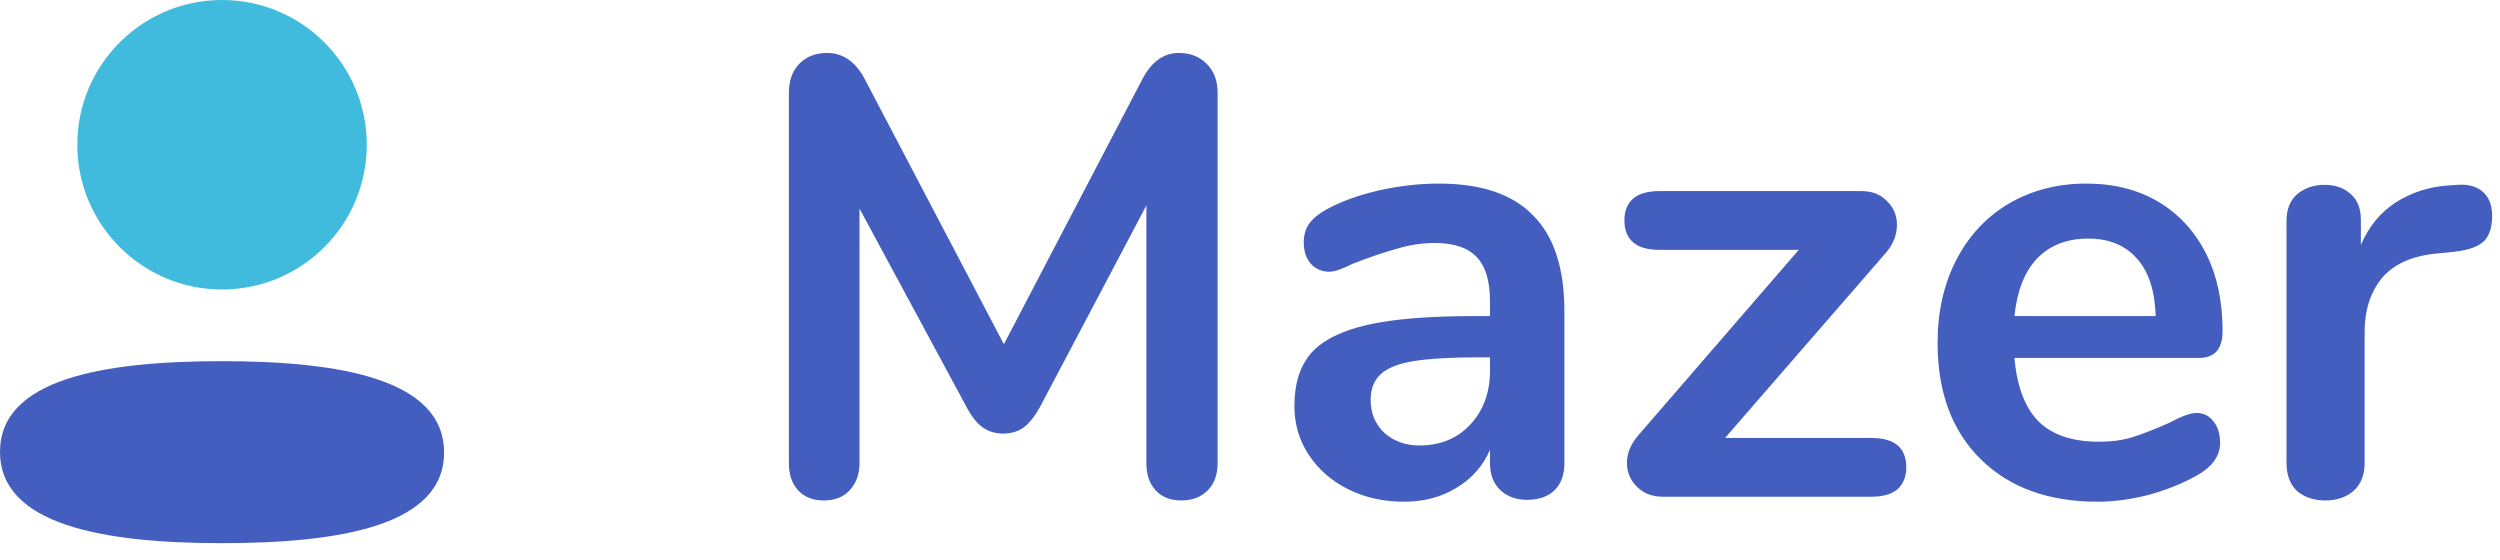
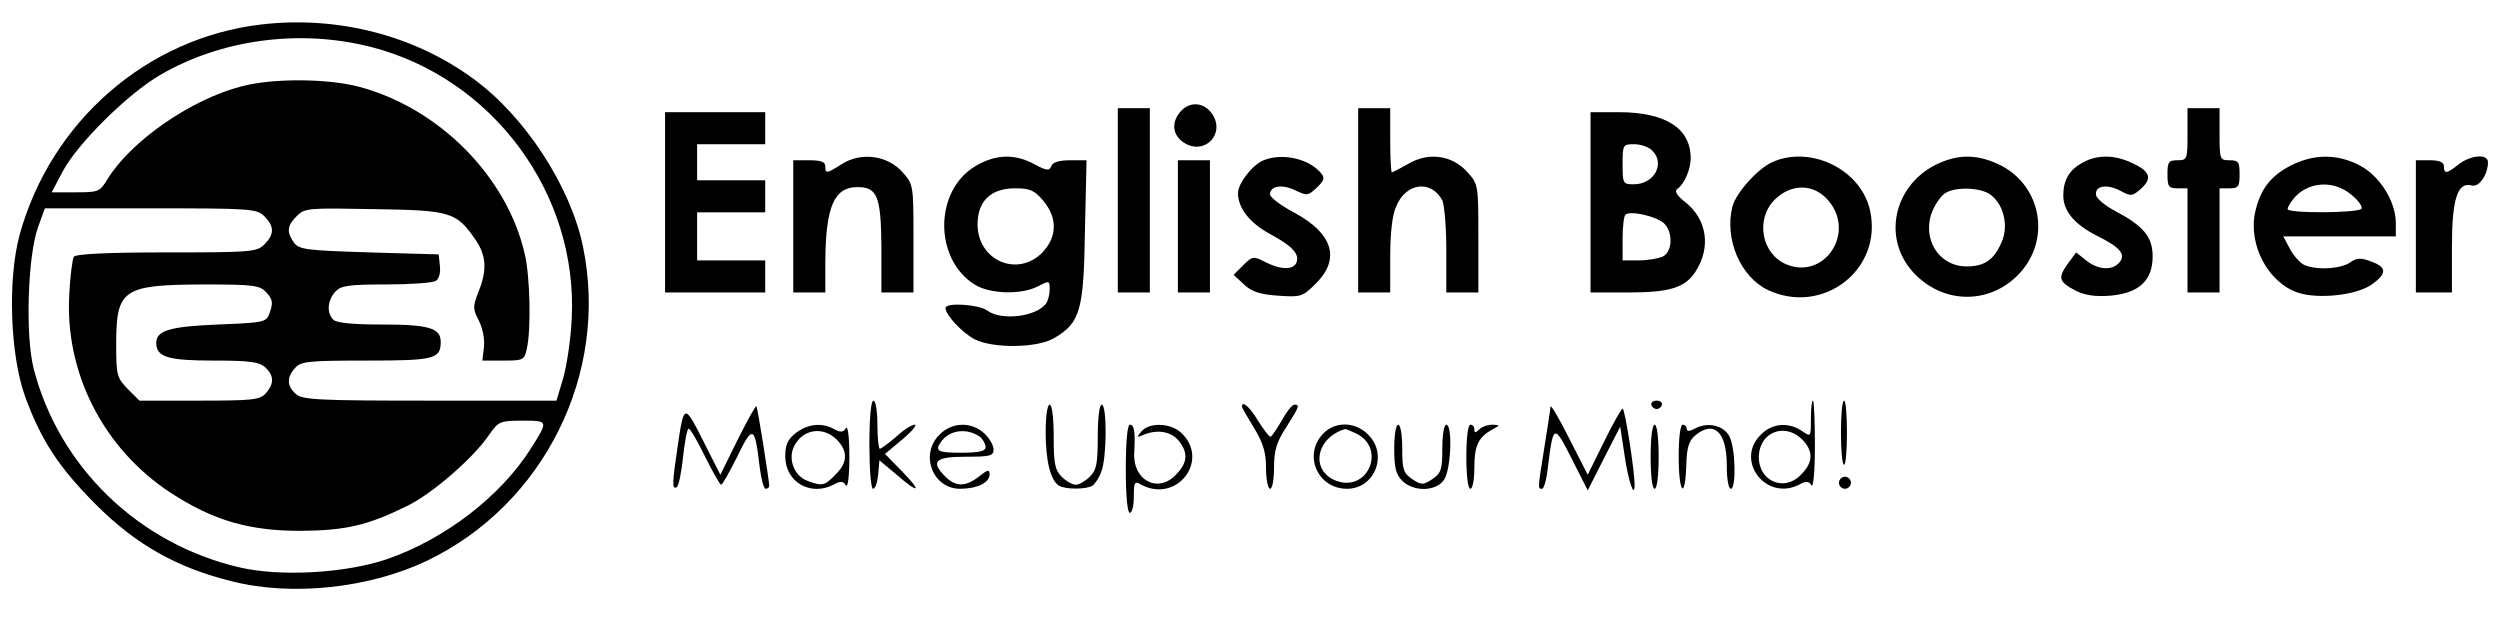
- <svg xmlns="http://www.w3.org/2000/svg" viewBox="0 0 152 34" fill-rule="evenodd" stroke-linejoin="round" stroke-miterlimit="2">
-   <path d="M0 27.472c0 4.409 6.18 5.552 13.5 5.552 7.281 0 13.5-1.103 13.5-5.513s-6.179-5.552-13.5-5.552c-7.281 0-13.5 1.103-13.5 5.513z" fill="#435ebe" fill-rule="nonzero" />
-   <circle cx="13.5" cy="8.8" r="8.8" fill="#41bbdd" />
-   <path d="M71.676 3.22c.709 0 1.279.228 1.71.684.431.431.646 1.013.646 1.748v22.496c0 .709-.203 1.267-.608 1.672s-.937.608-1.596.608-1.178-.203-1.558-.608-.57-.963-.57-1.672V12.492l-6.46 12.236c-.304.557-.633.975-.988 1.254-.355.253-.773.38-1.254.38s-.899-.127-1.254-.38-.684-.671-.988-1.254l-6.498-12.046v15.466c0 .684-.203 1.241-.608 1.672-.38.405-.899.608-1.558.608s-1.178-.203-1.558-.608-.57-.963-.57-1.672V5.652c0-.735.203-1.317.608-1.748.431-.456 1.001-.684 1.71-.684.988 0 1.761.545 2.318 1.634l8.436 16.074 8.398-16.074c.557-1.089 1.305-1.634 2.242-1.634zm15.801 7.942c2.584 0 4.497.646 5.738 1.938 1.267 1.267 1.9 3.205 1.9 5.814v9.272c0 .684-.203 1.229-.608 1.634-.405.38-.962.57-1.672.57-.658 0-1.203-.203-1.634-.608-.405-.405-.608-.937-.608-1.596v-.836c-.431.988-1.114 1.761-2.052 2.318-.912.557-1.976.836-3.192.836-1.241 0-2.368-.253-3.382-.76s-1.811-1.203-2.394-2.09-.874-1.875-.874-2.964c0-1.368.342-2.445 1.026-3.23.71-.785 1.85-1.355 3.42-1.71s3.737-.532 6.498-.532h.95v-.874c0-1.241-.266-2.141-.798-2.698-.532-.583-1.393-.874-2.584-.874a7.78 7.78 0 0 0-2.242.342c-.76.203-1.659.507-2.698.912-.658.329-1.14.494-1.444.494-.456 0-.836-.165-1.14-.494-.278-.329-.418-.76-.418-1.292 0-.431.102-.798.304-1.102.228-.329.596-.633 1.102-.912.887-.481 1.938-.861 3.154-1.14 1.242-.279 2.458-.418 3.648-.418zm-1.178 15.922c1.267 0 2.293-.418 3.078-1.254.811-.861 1.216-1.963 1.216-3.306v-.798h-.684c-1.697 0-3.015.076-3.952.228s-1.608.418-2.014.798-.608.899-.608 1.558c0 .811.279 1.482.836 2.014.583.507 1.292.76 2.128.76zm27.476-.456c1.418 0 2.128.595 2.128 1.786 0 .557-.178 1.001-.532 1.33-.355.304-.887.456-1.596.456h-12.692c-.634 0-1.153-.203-1.558-.608a1.97 1.97 0 0 1-.608-1.444c0-.583.228-1.14.684-1.672l9.766-11.286h-8.474c-.71 0-1.242-.152-1.596-.456s-.532-.747-.532-1.33.177-1.026.532-1.33.886-.456 1.596-.456h12.274c.658 0 1.178.203 1.558.608.405.38.608.861.608 1.444 0 .608-.216 1.165-.646 1.672l-9.804 11.286h8.892zm19.762-1.52c.431 0 .773.165 1.026.494.279.329.418.773.418 1.33 0 .785-.468 1.444-1.406 1.976-.861.481-1.836.874-2.926 1.178-1.089.279-2.128.418-3.116.418-2.989 0-5.358-.861-7.106-2.584s-2.622-4.079-2.622-7.068c0-1.9.38-3.585 1.14-5.054s1.824-2.609 3.192-3.42c1.394-.811 2.964-1.216 4.712-1.216 1.672 0 3.129.367 4.37 1.102s2.204 1.773 2.888 3.116 1.026 2.926 1.026 4.75c0 1.089-.481 1.634-1.444 1.634h-11.21c.152 1.748.646 3.04 1.482 3.876.836.811 2.052 1.216 3.648 1.216.811 0 1.52-.101 2.128-.304.634-.203 1.343-.481 2.128-.836.76-.405 1.318-.608 1.672-.608zm-6.574-10.602c-1.292 0-2.33.405-3.116 1.216-.76.811-1.216 1.976-1.368 3.496h8.588c-.05-1.545-.43-2.711-1.14-3.496-.709-.811-1.697-1.216-2.964-1.216zm22.43-3.268c.658-.051 1.178.089 1.558.418s.57.823.57 1.482c0 .684-.165 1.191-.494 1.52s-.925.545-1.786.646l-1.14.114c-1.495.152-2.597.659-3.306 1.52-.684.861-1.026 1.938-1.026 3.23v7.98c0 .735-.228 1.305-.684 1.71-.456.38-1.026.57-1.71.57s-1.254-.19-1.71-.57c-.431-.405-.646-.975-.646-1.71V13.442c0-.709.215-1.254.646-1.634.456-.38 1.013-.57 1.672-.57s1.19.19 1.596.57c.405.355.608.874.608 1.558v1.52c.481-1.115 1.19-1.976 2.128-2.584.962-.608 2.026-.95 3.192-1.026l.532-.038z" fill="#435ebe" fill-rule="nonzero" />
+ <svg xmlns="http://www.w3.org/2000/svg" version="1.0" width="624pt" height="155pt" viewBox="0 0 624 155" preserveAspectRatio="xMidYMid meet">
+   <g transform="translate(0,155) scale(0.1,-0.1)" fill="#000000" stroke="none">
+     <path d="M653 1489 c-286 -33 -526 -242 -604 -525 -30 -111 -24 -297 13 -402 40 -110 84 -178 178 -272 99 -99 201 -157 339 -191 150 -38 343 -17 486 51 293 140 456 468 390 785 -31 150 -145 325 -273 418 -148 109 -340 158 -529 136z m272 -56 c304 -77 518 -366 502 -678 -2 -49 -12 -116 -21 -148 l-17 -57 -316 0 c-280 0 -319 2 -335 17 -22 20 -23 41 -1 65 14 16 34 18 178 18 170 0 185 4 185 47 0 34 -29 43 -147 43 -72 0 -113 4 -121 12 -17 17 -15 48 5 70 14 15 32 18 127 18 61 0 117 4 124 9 8 5 12 21 10 37 l-3 29 -173 5 c-157 5 -175 7 -188 24 -19 27 -18 42 7 67 20 20 29 20 194 17 192 -3 204 -7 253 -78 26 -39 28 -75 6 -129 -14 -36 -14 -42 1 -71 10 -19 15 -47 13 -66 l-4 -34 52 0 c50 0 53 1 59 30 11 48 8 180 -5 235 -44 195 -216 367 -416 419 -78 20 -212 21 -289 1 -127 -32 -277 -136 -336 -231 -20 -33 -23 -34 -80 -34 l-60 0 28 53 c37 69 162 193 243 240 153 89 348 115 525 70z m-265 -423 c25 -25 25 -45 0 -70 -19 -19 -33 -20 -244 -20 -152 0 -227 -4 -232 -11 -3 -6 -9 -48 -11 -92 -12 -197 85 -387 253 -497 106 -69 195 -95 324 -95 113 1 166 13 266 62 62 30 166 120 205 178 23 33 27 35 83 35 65 0 65 0 22 -68 -76 -121 -216 -228 -361 -278 -104 -35 -266 -44 -368 -20 -252 59 -450 251 -513 496 -21 83 -15 281 11 353 l17 47 264 0 c251 0 265 -1 284 -20z m5 -190 c15 -16 17 -26 9 -48 -9 -27 -10 -27 -130 -32 -121 -5 -154 -15 -154 -46 0 -35 29 -44 142 -44 90 0 115 -3 130 -17 22 -20 23 -41 1 -65 -14 -16 -33 -18 -165 -18 l-150 0 -29 29 c-27 28 -29 34 -29 111 0 138 16 149 216 150 129 0 142 -2 159 -20z" />
+     <path d="M2947 1272 c-24 -27 -21 -59 8 -78 51 -33 104 21 71 71 -20 30 -56 33 -79 7z" />
+     <path d="M2790 1050 l0 -230 40 0 40 0 0 230 0 230 -40 0 -40 0 0 -230z" />
+     <path d="M3390 1050 l0 -230 40 0 40 0 0 90 c0 57 5 104 15 125 24 59 87 67 115 15 5 -10 10 -66 10 -124 l0 -106 40 0 40 0 0 135 c0 133 0 135 -27 165 -38 43 -98 51 -148 21 -20 -11 -38 -21 -41 -21 -2 0 -4 36 -4 80 l0 80 -40 0 -40 0 0 -230z" />
+     <path d="M5460 1215 c0 -63 -1 -65 -25 -65 -22 0 -25 -4 -25 -35 0 -31 3 -35 25 -35 l25 0 0 -130 0 -130 40 0 40 0 0 130 0 130 25 0 c22 0 25 4 25 35 0 31 -3 35 -25 35 -24 0 -25 2 -25 65 l0 65 -40 0 -40 0 0 -65z" />
+     <path d="M1660 1045 l0 -225 125 0 125 0 0 40 0 40 -85 0 -85 0 0 60 0 60 85 0 85 0 0 40 0 40 -85 0 -85 0 0 45 0 45 85 0 85 0 0 40 0 40 -125 0 -125 0 0 -225z" />
+     <path d="M3970 1045 l0 -225 95 0 c103 0 141 12 167 52 39 60 29 130 -25 173 -21 16 -28 28 -21 33 18 12 34 49 34 77 0 75 -63 115 -180 115 l-70 0 0 -225z m154 129 c33 -32 5 -84 -46 -84 -27 0 -28 2 -28 50 0 49 1 50 29 50 16 0 37 -7 45 -16z m29 -181 c23 -22 22 -70 -2 -83 -11 -5 -38 -10 -60 -10 l-41 0 0 53 c0 30 3 57 7 61 11 11 75 -3 96 -21z" />
+     <path d="M2102 1141 c-39 -25 -42 -25 -42 -6 0 11 -11 15 -40 15 l-40 0 0 -165 0 -165 40 0 40 0 0 78 c1 136 22 185 80 185 50 0 59 -23 60 -150 l0 -113 40 0 40 0 0 135 c0 133 0 135 -28 166 -37 41 -102 50 -150 20z" />
+     <path d="M2434 1135 c-103 -62 -103 -233 0 -296 38 -23 115 -25 156 -4 29 15 30 15 30 -7 0 -13 -4 -28 -8 -34 -22 -34 -112 -46 -148 -19 -20 15 -104 21 -104 6 0 -17 42 -62 73 -78 46 -23 156 -22 198 3 65 38 74 68 77 267 l4 177 -41 0 c-27 0 -44 -5 -47 -15 -5 -12 -12 -11 -42 5 -49 27 -98 25 -148 -5z m170 -86 c36 -43 35 -91 -3 -130 -62 -62 -161 -19 -161 71 0 58 33 90 94 90 37 0 48 -5 70 -31z" />
+     <path d="M3154 1150 c-28 -11 -64 -58 -64 -82 0 -37 29 -74 78 -101 58 -31 76 -51 68 -72 -7 -19 -39 -19 -78 1 -29 15 -32 15 -55 -8 l-24 -24 26 -24 c19 -18 40 -25 85 -28 57 -4 61 -3 95 31 61 61 42 124 -54 176 -34 18 -61 38 -61 46 0 21 30 26 63 10 29 -14 32 -14 54 7 18 17 20 24 11 35 -30 37 -97 52 -144 33z" />
+     <path d="M4425 1146 c-37 -16 -92 -77 -101 -112 -20 -81 20 -175 89 -208 137 -64 286 51 255 197 -21 102 -146 165 -243 123z m139 -97 c68 -80 -10 -198 -105 -159 -62 26 -78 112 -30 161 42 42 99 41 135 -2z" />
+     <path d="M4830 1138 c-103 -53 -131 -181 -57 -265 76 -86 202 -85 275 3 72 88 42 218 -62 265 -55 25 -102 24 -156 -3z m137 -73 c33 -23 47 -76 30 -117 -19 -46 -43 -63 -88 -63 -71 0 -114 71 -85 140 8 18 22 38 33 44 26 15 85 13 110 -4z" />
+     <path d="M5198 1144 c-33 -18 -48 -43 -48 -82 0 -39 28 -72 83 -100 59 -29 74 -47 57 -67 -17 -21 -53 -19 -83 5 l-25 20 -22 -30 c-24 -34 -21 -44 22 -66 22 -11 48 -15 85 -12 72 6 106 38 106 98 0 49 -23 76 -93 113 -25 13 -46 31 -48 39 -5 24 26 30 60 12 28 -15 31 -14 54 7 28 26 19 44 -33 66 -41 17 -81 16 -115 -3z" />
+     <path d="M5720 1138 c-53 -27 -78 -60 -91 -117 -18 -82 32 -177 108 -202 51 -16 145 -6 183 21 38 27 38 43 -1 57 -26 10 -36 10 -53 -2 -24 -17 -89 -20 -117 -5 -10 6 -26 24 -34 40 l-16 30 141 0 140 0 0 33 c0 54 -40 118 -90 144 -55 29 -113 29 -170 1z m149 -74 c17 -14 29 -30 25 -35 -7 -11 -184 -12 -184 -1 0 5 6 15 13 24 35 45 101 50 146 12z" />
+     <path d="M6137 1140 c-30 -24 -37 -25 -37 -5 0 10 -11 15 -35 15 l-35 0 0 -165 0 -165 45 0 45 0 0 113 c0 121 14 164 50 154 18 -5 40 28 40 58 0 22 -43 18 -73 -5z" />
+     <path d="M2940 985 l0 -165 40 0 40 0 0 165 0 165 -40 0 -40 0 0 -165z" />
+     <path d="M2170 440 c0 -62 4 -110 9 -110 6 0 11 16 13 36 l3 35 42 -35 c57 -50 66 -45 14 8 l-42 43 43 36 c24 20 38 37 31 37 -7 0 -28 -13 -46 -30 -19 -16 -37 -30 -41 -30 -3 0 -6 27 -6 60 0 33 -4 60 -10 60 -6 0 -10 -43 -10 -110z" />
+     <path d="M4122 539 c2 -6 8 -10 13 -10 5 0 11 4 13 10 2 6 -4 11 -13 11 -9 0 -15 -5 -13 -11z" />
+     <path d="M4520 504 c0 -45 0 -45 -22 -30 -33 23 -75 20 -103 -9 -66 -65 14 -168 97 -124 16 9 23 8 29 -2 5 -8 9 32 9 99 0 61 -2 112 -5 112 -3 0 -5 -21 -5 -46z m-17 -56 c24 -28 21 -55 -9 -84 -41 -42 -104 -15 -104 45 1 65 69 89 113 39z" />
+     <path d="M4595 470 c0 -44 3 -80 8 -80 4 0 7 36 7 80 0 44 -3 80 -7 80 -5 0 -8 -36 -8 -80z" />
+     <path d="M1841 452 l-43 -87 -43 85 c-47 93 -48 93 -64 -17 -13 -88 -14 -106 -2 -99 5 3 12 37 16 76 4 38 10 70 14 70 4 0 22 -31 41 -70 19 -38 37 -70 40 -70 3 0 21 32 40 70 38 79 44 77 55 -17 4 -35 11 -63 16 -63 5 0 9 3 9 8 -1 18 -29 195 -32 198 -2 2 -23 -36 -47 -84z" />
+     <path d="M2610 471 c0 -71 12 -120 33 -133 15 -10 69 -10 84 0 6 4 17 20 22 35 14 36 14 167 1 167 -6 0 -10 -33 -10 -80 0 -67 -3 -83 -20 -100 -11 -11 -27 -20 -35 -20 -8 0 -24 9 -35 20 -17 17 -20 33 -20 100 0 47 -4 80 -10 80 -6 0 -10 -30 -10 -69z" />
+     <path d="M3100 535 c0 -3 14 -27 30 -53 23 -38 30 -61 30 -101 0 -28 5 -51 10 -51 6 0 10 24 10 53 0 42 6 63 30 100 33 52 35 57 21 57 -6 0 -20 -18 -32 -40 -13 -22 -25 -40 -28 -40 -4 0 -17 18 -31 40 -21 35 -40 51 -40 35z" />
+     <path d="M3870 535 c0 -5 -7 -50 -15 -100 -17 -107 -17 -105 -6 -105 5 0 12 26 15 58 13 103 15 104 59 17 l40 -79 40 79 41 80 11 -72 c9 -63 25 -110 25 -73 0 34 -24 190 -30 190 -3 0 -24 -37 -46 -82 l-41 -83 -46 90 c-25 50 -46 86 -47 80z" />
+     <path d="M1986 469 c-20 -16 -26 -29 -26 -58 0 -65 64 -101 122 -70 16 9 23 8 29 -2 5 -9 9 20 9 71 0 51 -4 80 -9 71 -6 -10 -13 -11 -29 -2 -31 17 -66 13 -96 -10z m107 -21 c24 -28 21 -55 -8 -83 -27 -28 -33 -29 -70 -15 -32 12 -48 52 -34 84 22 47 77 54 112 14z" />
+     <path d="M2345 465 c-50 -49 -17 -135 51 -135 43 0 74 15 74 36 0 13 -5 12 -26 -5 -33 -26 -58 -27 -84 -1 -38 38 -27 50 50 50 61 0 70 2 70 18 0 10 -10 28 -23 40 -32 30 -81 29 -112 -3z m103 -7 c6 -6 12 -17 12 -24 0 -10 -16 -14 -60 -14 -59 0 -67 4 -52 26 21 32 68 37 100 12z" />
+     <path d="M2810 380 c0 -67 4 -110 10 -110 6 0 10 18 10 40 0 37 2 40 19 30 89 -47 172 62 99 130 -27 25 -80 26 -99 3 -13 -15 -12 -16 6 -8 34 14 68 8 87 -15 25 -31 22 -56 -8 -86 -45 -46 -107 -12 -103 56 3 53 0 70 -11 70 -6 0 -10 -43 -10 -110z" />
+     <path d="M3302 467 c-50 -53 -13 -137 60 -137 70 0 103 86 53 135 -32 33 -83 34 -113 2z m81 2 c79 -36 32 -149 -48 -119 -65 25 -51 107 22 129 1 1 13 -4 26 -10z" />
+     <path d="M3480 430 c0 -47 4 -64 20 -80 28 -28 84 -27 104 2 18 25 22 138 6 138 -6 0 -10 -27 -10 -60 0 -52 -3 -61 -25 -76 -23 -15 -27 -15 -50 0 -22 15 -25 24 -25 76 0 33 -4 60 -10 60 -6 0 -10 -27 -10 -60z" />
+     <path d="M3660 410 c0 -47 4 -80 10 -80 6 0 10 24 10 53 0 55 10 76 45 95 20 11 20 11 0 12 -12 0 -26 -5 -33 -12 -9 -9 -12 -9 -12 0 0 7 -4 12 -10 12 -6 0 -10 -33 -10 -80z" />
+     <path d="M4120 410 c0 -47 4 -80 10 -80 6 0 10 33 10 80 0 47 -4 80 -10 80 -6 0 -10 -33 -10 -80z" />
+     <path d="M4190 410 c0 -91 16 -110 19 -22 1 44 6 61 22 75 47 39 79 9 79 -74 0 -33 4 -59 10 -59 14 0 12 100 -3 130 -14 28 -54 38 -87 20 -13 -7 -20 -7 -20 0 0 5 -4 10 -10 10 -6 0 -10 -33 -10 -80z" />
+     <path d="M4590 345 c0 -8 7 -15 15 -15 8 0 15 7 15 15 0 8 -7 15 -15 15 -8 0 -15 -7 -15 -15z" />
+   </g>
</svg>
